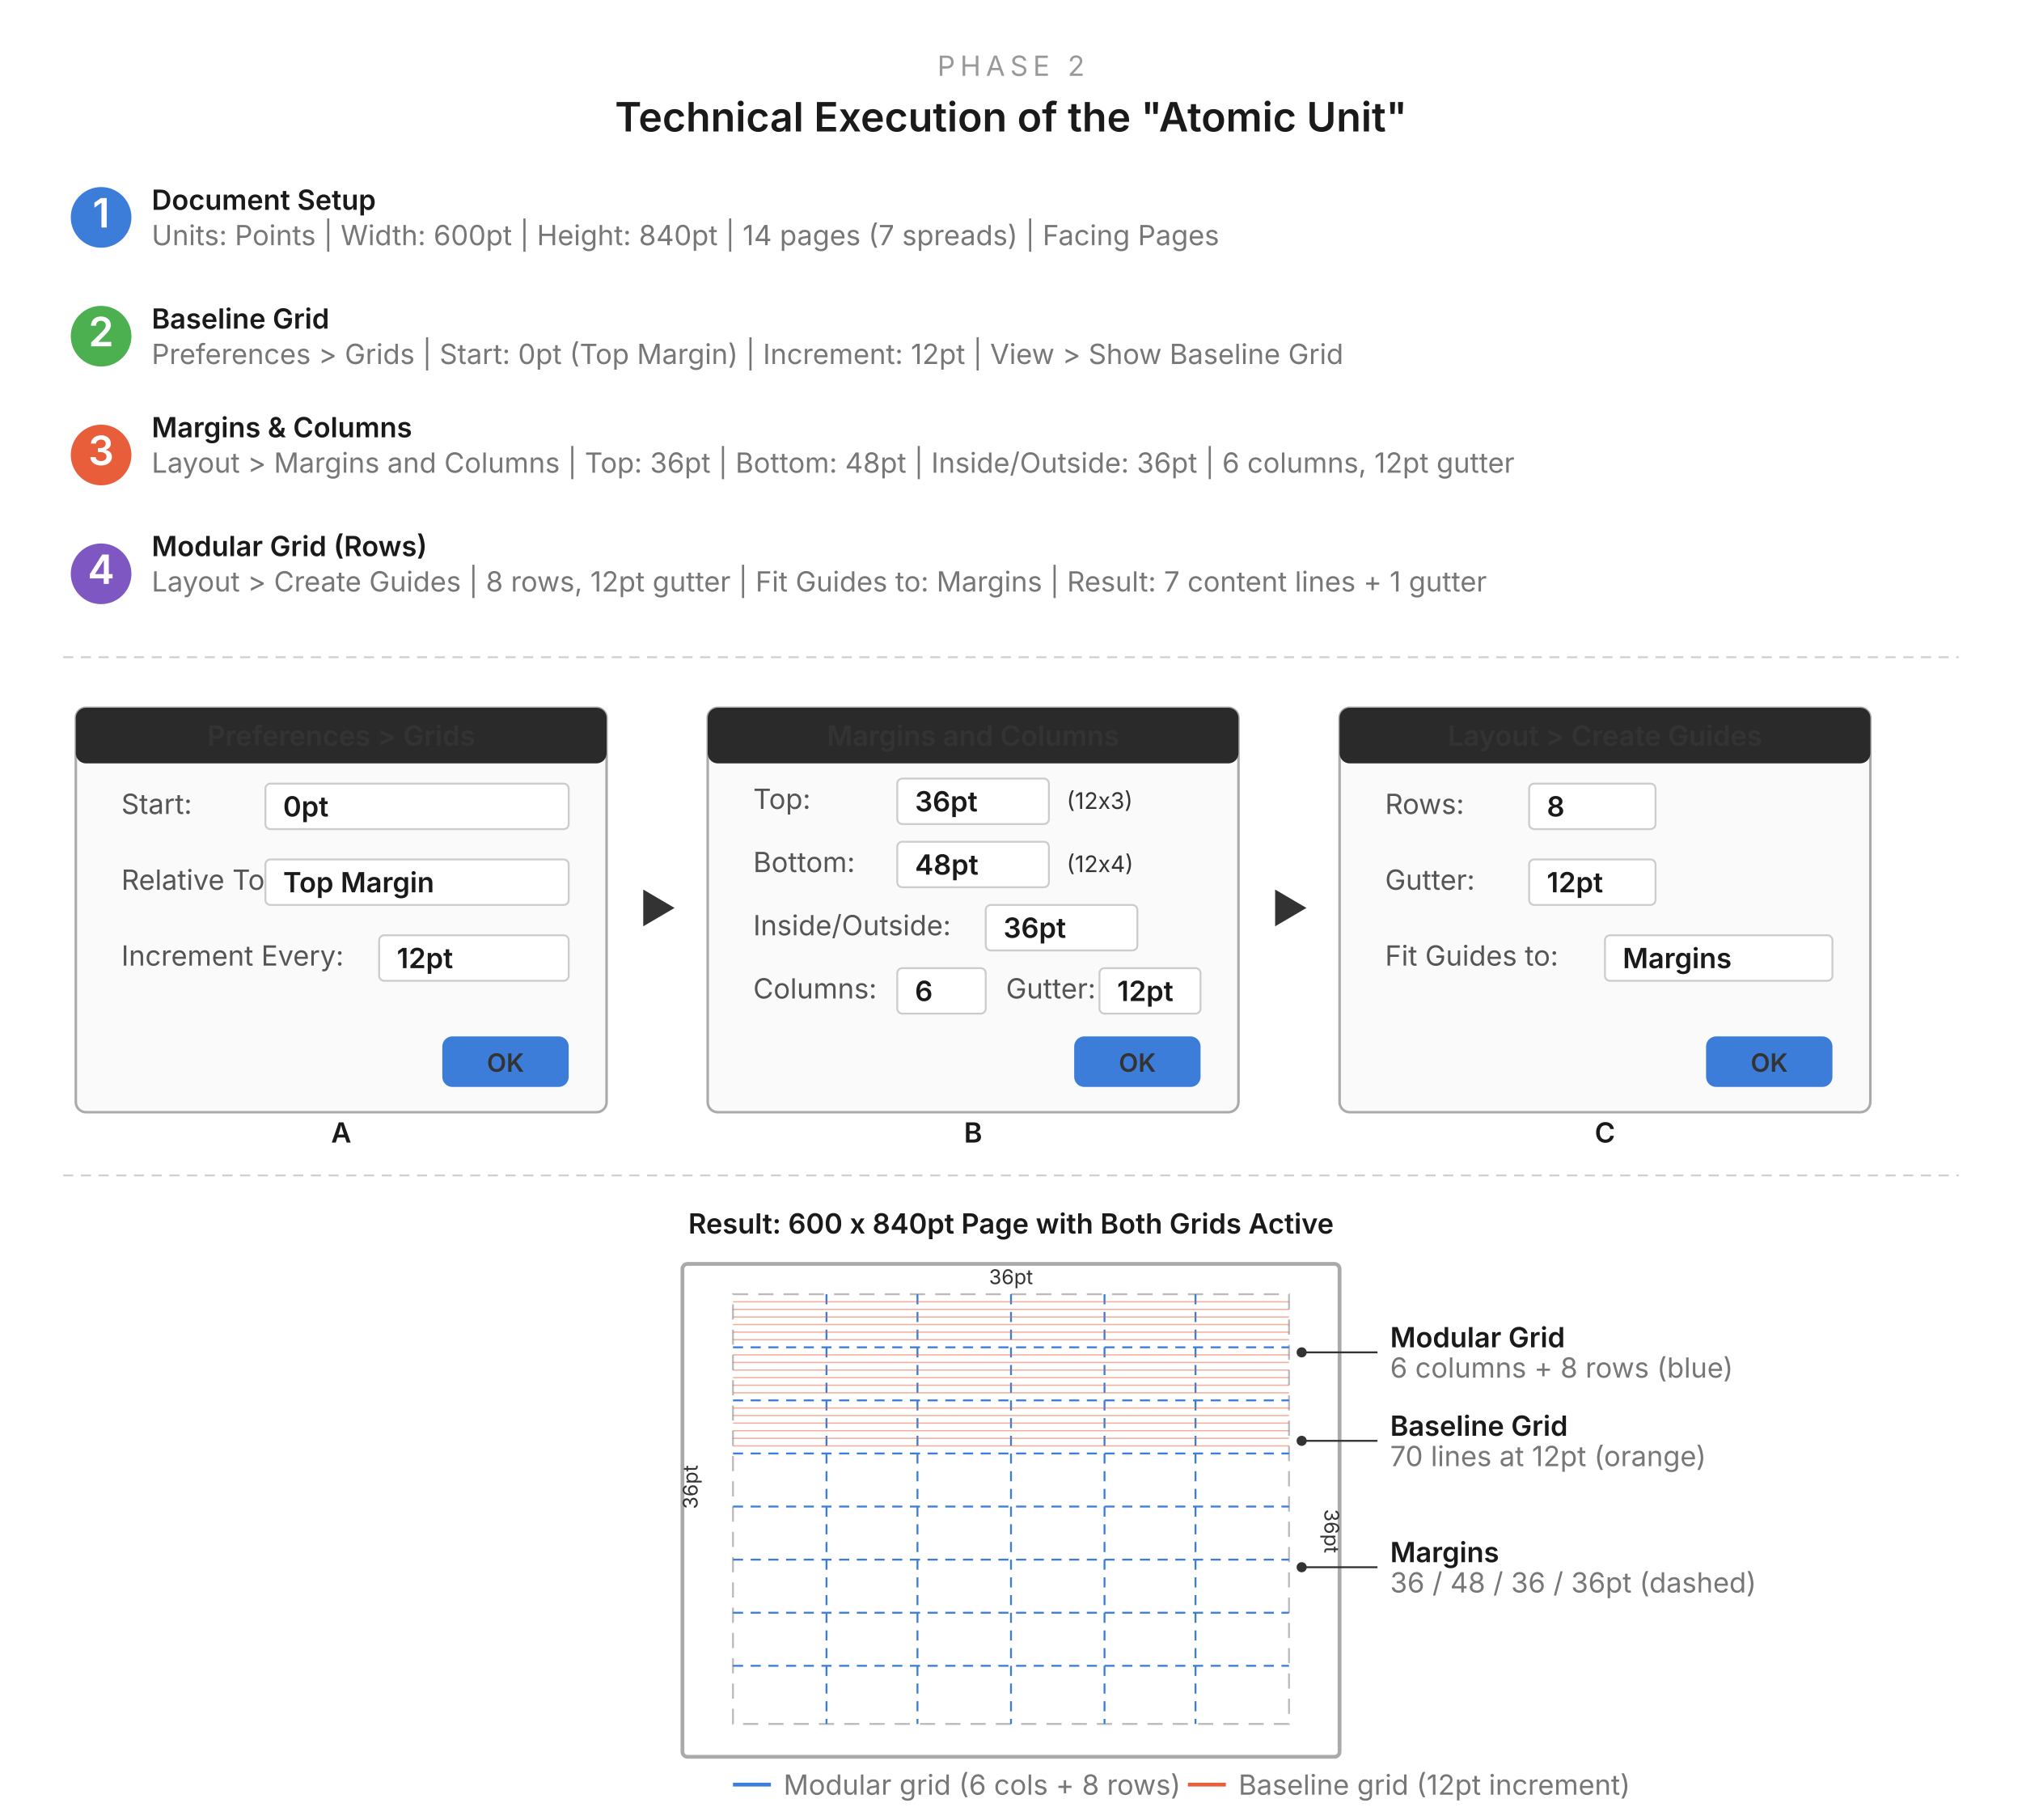
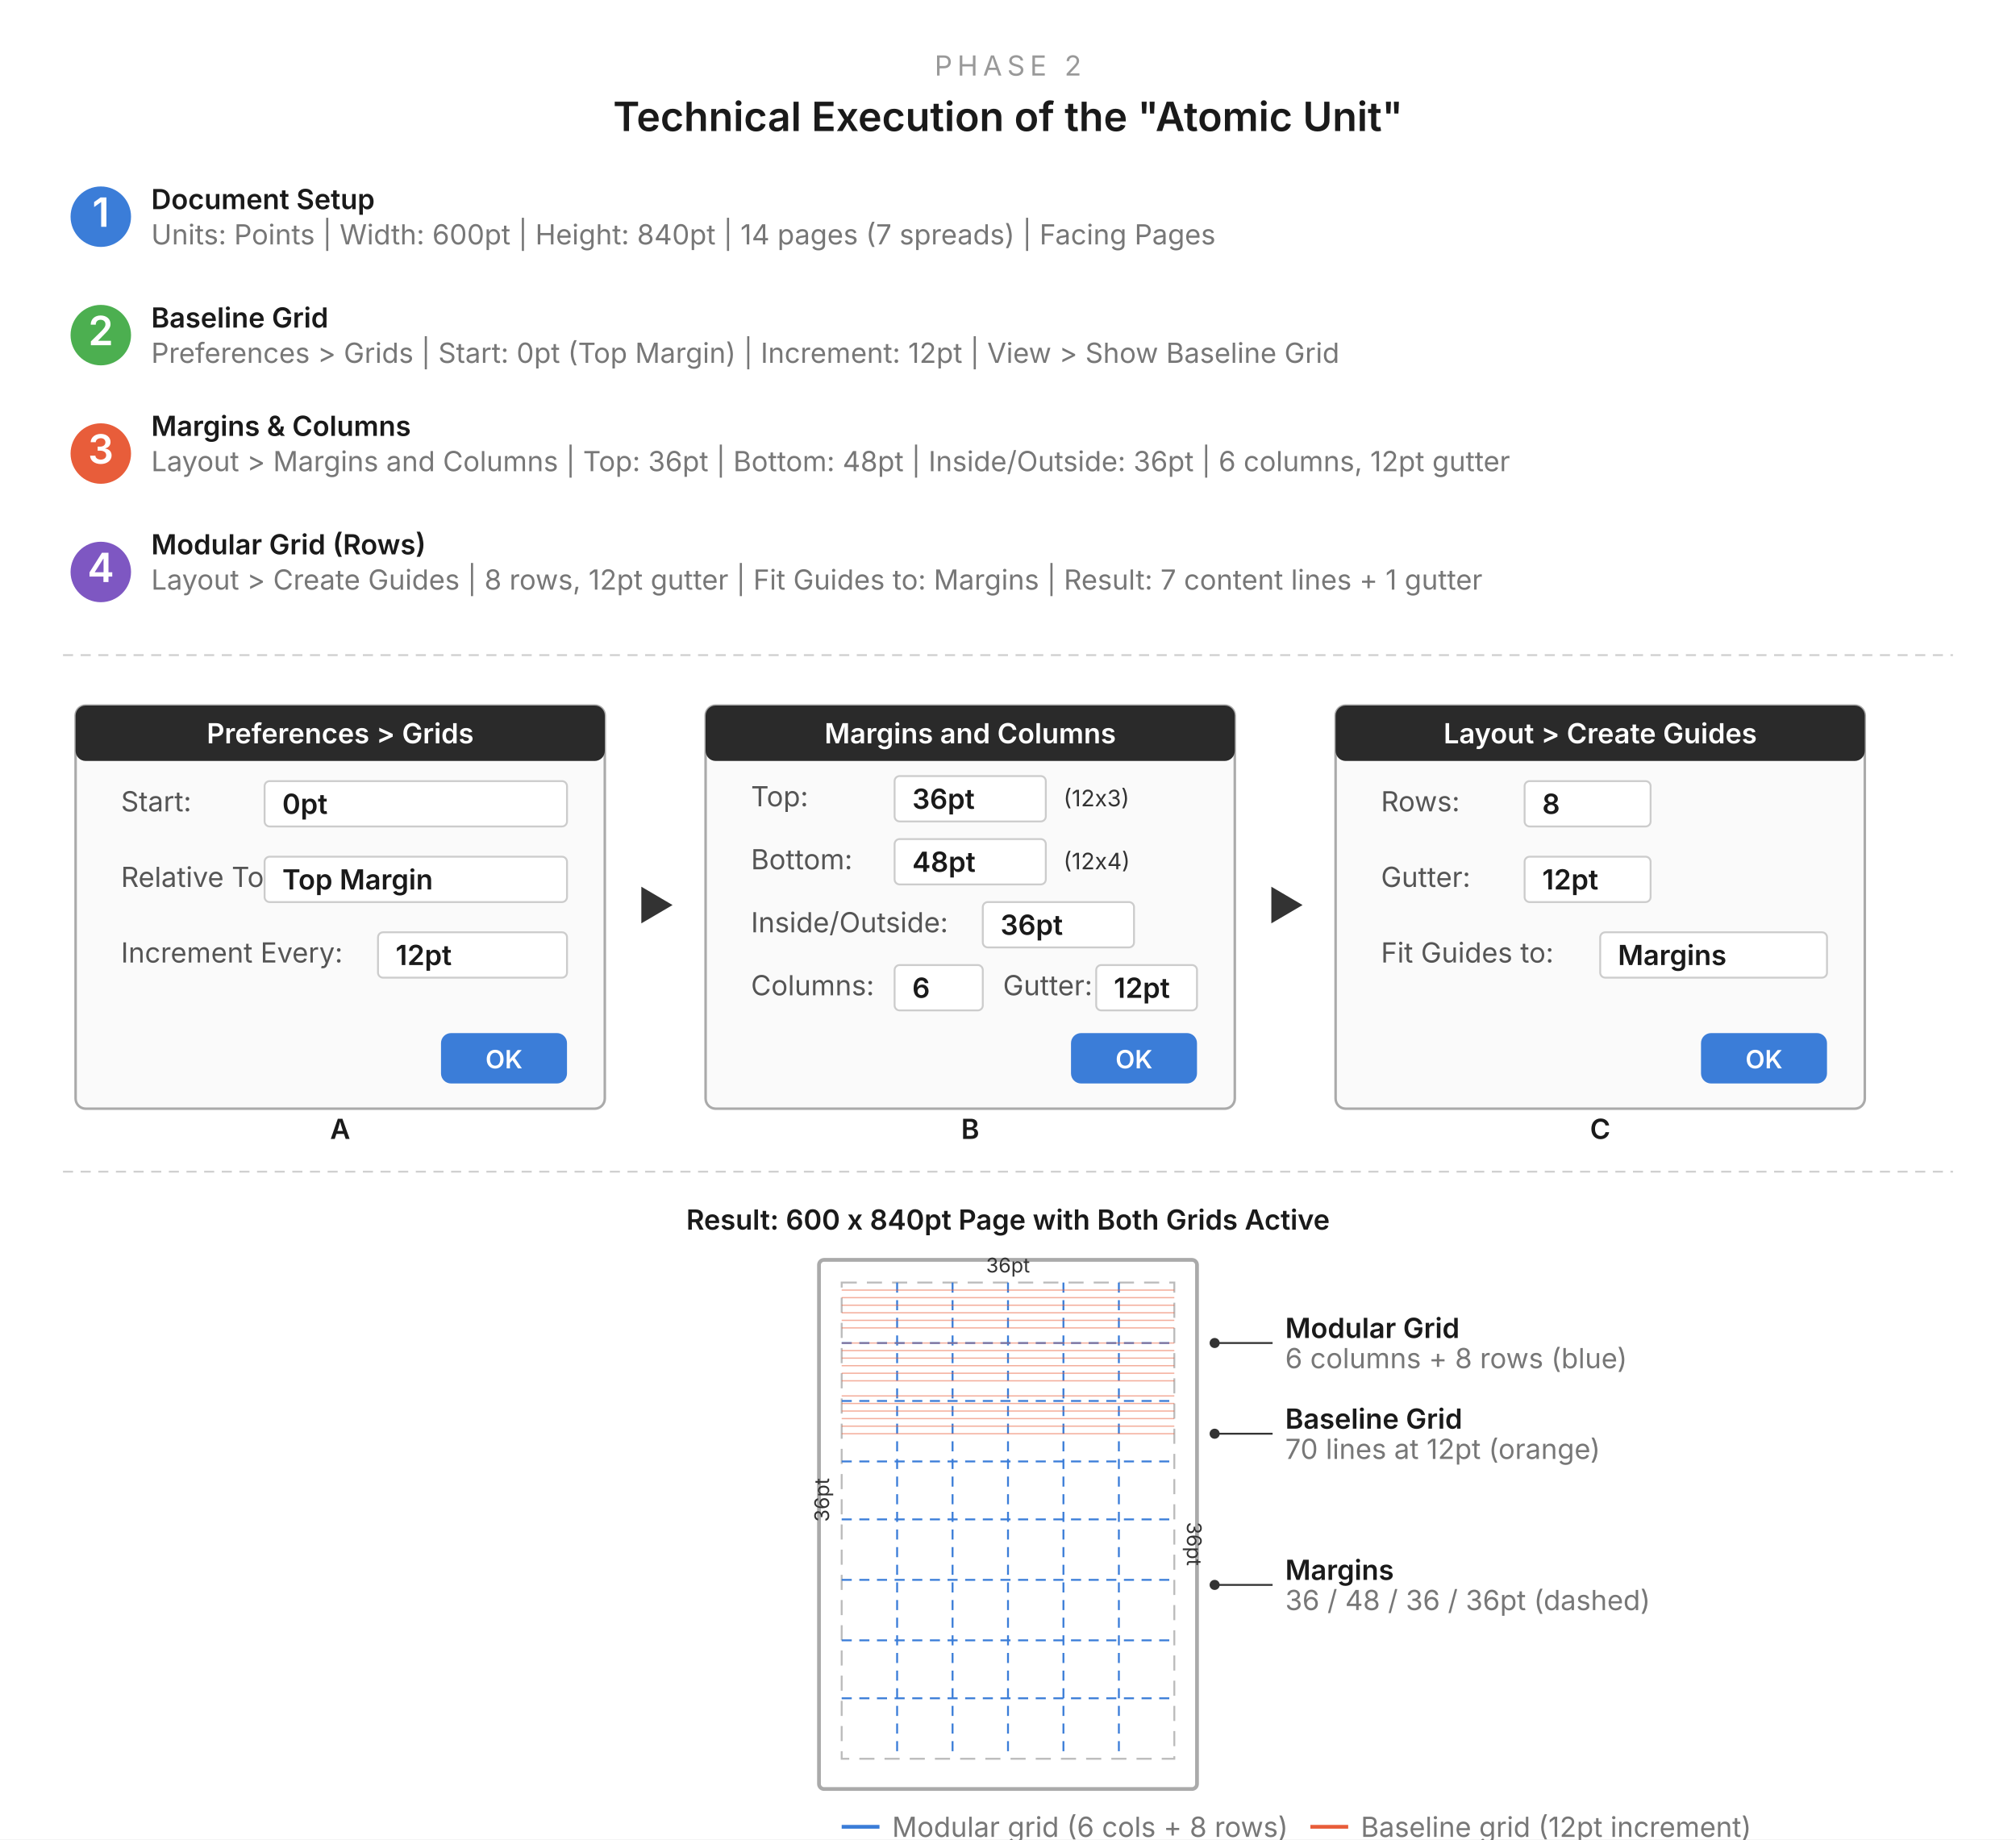
- <svg xmlns="http://www.w3.org/2000/svg" viewBox="0 0 800 720" font-family="'Circular Std','Inter','Helvetica Neue',Arial,sans-serif">
+ <svg xmlns="http://www.w3.org/2000/svg" viewBox="0 0 800 730" font-family="'Circular Std','Inter','Helvetica Neue',Arial,sans-serif">
  <defs>
    <style>
      text { fill: #333; }
      .label { font-size: 11px; fill: #777; }
      .label-bold { font-size: 11px; fill: #1A1A1A; font-weight: 600; }
      .title { font-size: 16px; fill: #1A1A1A; font-weight: 600; }
      .subtitle { font-size: 11px; fill: #999; letter-spacing: 2px; text-transform: uppercase; }
      .step-num { font-size: 16px; fill: white; font-weight: 600; }
+       .white-text { fill: white; font-weight: 600; }
      .step-title { font-size: 11px; fill: #1A1A1A; font-weight: 600; }
      .step-desc { font-size: 11px; fill: #777; }
      .panel-label { font-size: 11px; fill: #1A1A1A; font-weight: 600; }
      .panel-box { fill: #FAFAFA; stroke: #D0D0D0; stroke-width: 1; }
      .dialog-header { fill: #2A2A2A; }
      .dialog-body { fill: #FAFAFA; stroke: #AAAAAA; stroke-width: 1; }
      .field-label { font-size: 11px; fill: #555; }
      .field-value { font-size: 11px; fill: #1A1A1A; font-weight: 600; }
      .accent-fill { fill: #3B7DD8; }
      .accent-green { fill: #4CAF50; }
      .accent-orange { fill: #E85D3A; }
      .accent-purple { fill: #7E57C2; }
      .dim-line { stroke: #D0D0D0; stroke-width: 0.75; stroke-dasharray: 4,3; }
      .baseline-line { stroke: #E85D3A; stroke-width: 0.5; opacity: 0.5; }
      .col-line { stroke: #3B7DD8; stroke-width: 0.75; stroke-dasharray: 4,3; }
      .row-line { stroke: #3B7DD8; stroke-width: 0.75; stroke-dasharray: 4,3; }
      .margin-line { stroke: #BBB; stroke-width: 1; stroke-dasharray: 6,4; }
    </style>
  </defs>
-   <rect width="800" height="720" fill="white" />
+   <rect width="800" height="730" fill="white" />
  <text x="400" y="30" text-anchor="middle" class="subtitle">PHASE 2</text>
  <text x="400" y="52" text-anchor="middle" class="title">Technical Execution of the "Atomic Unit"</text>
  <circle cx="40" cy="86" r="12" class="accent-fill" />
  <text x="40" y="90" text-anchor="middle" class="step-num">1</text>
  <text x="60" y="83" class="step-title">Document Setup</text>
  <text x="60" y="97" class="step-desc">Units: Points | Width: 600pt | Height: 840pt | 14 pages (7 spreads) | Facing Pages</text>
  <circle cx="40" cy="133" r="12" class="accent-green" />
  <text x="40" y="137" text-anchor="middle" class="step-num">2</text>
  <text x="60" y="130" class="step-title">Baseline Grid</text>
  <text x="60" y="144" class="step-desc">Preferences &gt; Grids | Start: 0pt (Top Margin) | Increment: 12pt | View &gt; Show Baseline Grid</text>
  <circle cx="40" cy="180" r="12" class="accent-orange" />
  <text x="40" y="184" text-anchor="middle" class="step-num">3</text>
  <text x="60" y="173" class="step-title">Margins &amp; Columns</text>
  <text x="60" y="187" class="step-desc">Layout &gt; Margins and Columns | Top: 36pt | Bottom: 48pt | Inside/Outside: 36pt | 6 columns, 12pt gutter</text>
  <circle cx="40" cy="227" r="12" class="accent-purple" />
  <text x="40" y="231" text-anchor="middle" class="step-num">4</text>
  <text x="60" y="220" class="step-title">Modular Grid (Rows)</text>
  <text x="60" y="234" class="step-desc">Layout &gt; Create Guides | 8 rows, 12pt gutter | Fit Guides to: Margins | Result: 7 content lines + 1 gutter</text>
  <line x1="25" y1="260" x2="775" y2="260" class="dim-line" />
  <rect x="30" y="280" width="210" height="160" class="dialog-body" rx="4" />
  <rect x="30" y="280" width="210" height="22" rx="4" class="dialog-header" />
-   <text x="135" y="295" text-anchor="middle" font-size="11px" fill="white" font-weight="600">Preferences &gt; Grids</text>
+   <text x="135" y="295" text-anchor="middle" font-size="11px" class="white-text">Preferences &gt; Grids</text>
  <text x="48" y="322" class="field-label">Start:</text>
  <rect x="105" y="310" width="120" height="18" rx="2" fill="white" stroke="#CCC" stroke-width="0.75" />
  <text x="112" y="323" class="field-value">0pt</text>
  <text x="48" y="352" class="field-label">Relative To:</text>
  <rect x="105" y="340" width="120" height="18" rx="2" fill="white" stroke="#CCC" stroke-width="0.75" />
  <text x="112" y="353" class="field-value">Top Margin</text>
  <text x="48" y="382" class="field-label">Increment Every:</text>
  <rect x="150" y="370" width="75" height="18" rx="2" fill="white" stroke="#CCC" stroke-width="0.75" />
  <text x="157" y="383" class="field-value">12pt</text>
  <rect x="175" y="410" width="50" height="20" rx="4" fill="#3B7DD8" />
-   <text x="200" y="424" text-anchor="middle" font-size="10px" fill="white" font-weight="600">OK</text>
+   <text x="200" y="424" text-anchor="middle" font-size="10px" class="white-text">OK</text>
  <text x="253" y="365" font-size="16px" fill="#999">▶</text>
  <rect x="280" y="280" width="210" height="160" class="dialog-body" rx="4" />
  <rect x="280" y="280" width="210" height="22" rx="4" class="dialog-header" />
-   <text x="385" y="295" text-anchor="middle" font-size="11px" fill="white" font-weight="600">Margins and Columns</text>
+   <text x="385" y="295" text-anchor="middle" font-size="11px" class="white-text">Margins and Columns</text>
  <text x="298" y="320" class="field-label">Top:</text>
  <rect x="355" y="308" width="60" height="18" rx="2" fill="white" stroke="#CCC" stroke-width="0.75" />
  <text x="362" y="321" class="field-value">36pt</text>
  <text x="422" y="320" font-size="9px" fill="#999">(12x3)</text>
  <text x="298" y="345" class="field-label">Bottom:</text>
  <rect x="355" y="333" width="60" height="18" rx="2" fill="white" stroke="#CCC" stroke-width="0.75" />
  <text x="362" y="346" class="field-value">48pt</text>
  <text x="422" y="345" font-size="9px" fill="#999">(12x4)</text>
  <text x="298" y="370" class="field-label">Inside/Outside:</text>
  <rect x="390" y="358" width="60" height="18" rx="2" fill="white" stroke="#CCC" stroke-width="0.75" />
  <text x="397" y="371" class="field-value">36pt</text>
  <text x="298" y="395" class="field-label">Columns:</text>
  <rect x="355" y="383" width="35" height="18" rx="2" fill="white" stroke="#CCC" stroke-width="0.75" />
  <text x="362" y="396" class="field-value">6</text>
  <text x="398" y="395" class="field-label">Gutter:</text>
  <rect x="435" y="383" width="40" height="18" rx="2" fill="white" stroke="#CCC" stroke-width="0.75" />
  <text x="442" y="396" class="field-value">12pt</text>
  <rect x="425" y="410" width="50" height="20" rx="4" fill="#3B7DD8" />
-   <text x="450" y="424" text-anchor="middle" font-size="10px" fill="white" font-weight="600">OK</text>
+   <text x="450" y="424" text-anchor="middle" font-size="10px" class="white-text">OK</text>
  <text x="503" y="365" font-size="16px" fill="#999">▶</text>
  <rect x="530" y="280" width="210" height="160" class="dialog-body" rx="4" />
  <rect x="530" y="280" width="210" height="22" rx="4" class="dialog-header" />
-   <text x="635" y="295" text-anchor="middle" font-size="11px" fill="white" font-weight="600">Layout &gt; Create Guides</text>
+   <text x="635" y="295" text-anchor="middle" font-size="11px" class="white-text">Layout &gt; Create Guides</text>
  <text x="548" y="322" class="field-label">Rows:</text>
  <rect x="605" y="310" width="50" height="18" rx="2" fill="white" stroke="#CCC" stroke-width="0.75" />
  <text x="612" y="323" class="field-value">8</text>
  <text x="548" y="352" class="field-label">Gutter:</text>
  <rect x="605" y="340" width="50" height="18" rx="2" fill="white" stroke="#CCC" stroke-width="0.75" />
  <text x="612" y="353" class="field-value">12pt</text>
  <text x="548" y="382" class="field-label">Fit Guides to:</text>
  <rect x="635" y="370" width="90" height="18" rx="2" fill="white" stroke="#CCC" stroke-width="0.75" />
  <text x="642" y="383" class="field-value">Margins</text>
  <rect x="675" y="410" width="50" height="20" rx="4" fill="#3B7DD8" />
-   <text x="700" y="424" text-anchor="middle" font-size="10px" fill="white" font-weight="600">OK</text>
+   <text x="700" y="424" text-anchor="middle" font-size="10px" class="white-text">OK</text>
  <text x="135" y="452" text-anchor="middle" class="label-bold">A</text>
  <text x="385" y="452" text-anchor="middle" class="label-bold">B</text>
  <text x="635" y="452" text-anchor="middle" class="label-bold">C</text>
  <line x1="25" y1="465" x2="775" y2="465" class="dim-line" />
  <text x="400" y="488" text-anchor="middle" class="label-bold">Result: 600 x 840pt Page with Both Grids Active</text>
-   <rect x="270" y="500" width="260" height="195" fill="white" stroke="#AAAAAA" stroke-width="1.5" rx="2" />
-   <rect x="290" y="512" width="220" height="170" fill="none" stroke="#BBB" stroke-width="0.75" stroke-dasharray="6,4" />
-   <text x="400" y="508" text-anchor="middle" font-size="8px" fill="#BBB">36pt</text>
-   <text x="276" y="597" font-size="8px" fill="#BBB" transform="rotate(-90,276,597)">36pt</text>
-   <text x="524" y="597" font-size="8px" fill="#BBB" transform="rotate(90,524,597)">36pt</text>
-   <line x1="327" y1="512" x2="327" y2="682" class="col-line" />
-   <line x1="363" y1="512" x2="363" y2="682" class="col-line" />
-   <line x1="400" y1="512" x2="400" y2="682" class="col-line" />
-   <line x1="437" y1="512" x2="437" y2="682" class="col-line" />
-   <line x1="473" y1="512" x2="473" y2="682" class="col-line" />
-   <line x1="290" y1="533" x2="510" y2="533" class="row-line" />
-   <line x1="290" y1="554" x2="510" y2="554" class="row-line" />
-   <line x1="290" y1="575" x2="510" y2="575" class="row-line" />
-   <line x1="290" y1="596" x2="510" y2="596" class="row-line" />
-   <line x1="290" y1="617" x2="510" y2="617" class="row-line" />
-   <line x1="290" y1="638" x2="510" y2="638" class="row-line" />
-   <line x1="290" y1="659" x2="510" y2="659" class="row-line" />
-   <line x1="290" y1="515" x2="510" y2="515" class="baseline-line" />
-   <line x1="290" y1="518" x2="510" y2="518" class="baseline-line" />
-   <line x1="290" y1="521" x2="510" y2="521" class="baseline-line" />
-   <line x1="290" y1="524" x2="510" y2="524" class="baseline-line" />
-   <line x1="290" y1="527" x2="510" y2="527" class="baseline-line" />
-   <line x1="290" y1="530" x2="510" y2="530" class="baseline-line" />
-   <line x1="290" y1="536" x2="510" y2="536" class="baseline-line" />
-   <line x1="290" y1="539" x2="510" y2="539" class="baseline-line" />
-   <line x1="290" y1="542" x2="510" y2="542" class="baseline-line" />
-   <line x1="290" y1="545" x2="510" y2="545" class="baseline-line" />
-   <line x1="290" y1="548" x2="510" y2="548" class="baseline-line" />
-   <line x1="290" y1="551" x2="510" y2="551" class="baseline-line" />
-   <line x1="290" y1="557" x2="510" y2="557" class="baseline-line" />
-   <line x1="290" y1="560" x2="510" y2="560" class="baseline-line" />
-   <line x1="290" y1="563" x2="510" y2="563" class="baseline-line" />
-   <line x1="290" y1="566" x2="510" y2="566" class="baseline-line" />
-   <line x1="290" y1="569" x2="510" y2="569" class="baseline-line" />
-   <line x1="290" y1="572" x2="510" y2="572" class="baseline-line" />
-   <line x1="515" y1="535" x2="545" y2="535" stroke="#333" stroke-width="0.75" />
-   <circle cx="515" cy="535" r="2" fill="#333" />
-   <text x="550" y="533" class="label-bold">Modular Grid</text>
-   <text x="550" y="545" class="label">6 columns + 8 rows (blue)</text>
-   <line x1="515" y1="570" x2="545" y2="570" stroke="#333" stroke-width="0.75" />
-   <circle cx="515" cy="570" r="2" fill="#333" />
-   <text x="550" y="568" class="label-bold">Baseline Grid</text>
-   <text x="550" y="580" class="label">70 lines at 12pt (orange)</text>
-   <line x1="515" y1="620" x2="545" y2="620" stroke="#333" stroke-width="0.75" />
-   <circle cx="515" cy="620" r="2" fill="#333" />
-   <text x="550" y="618" class="label-bold">Margins</text>
-   <text x="550" y="630" class="label">36 / 48 / 36 / 36pt (dashed)</text>
-   <line x1="290" y1="706" x2="305" y2="706" stroke="#3B7DD8" stroke-width="1.5" />
-   <text x="310" y="710" class="label">Modular grid (6 cols + 8 rows)</text>
-   <line x1="470" y1="706" x2="485" y2="706" stroke="#E85D3A" stroke-width="1.5" />
-   <text x="490" y="710" class="label">Baseline grid (12pt increment)</text>
+   <rect x="325" y="500" width="150" height="210" fill="white" stroke="#AAAAAA" stroke-width="1.5" rx="2" />
+   <rect x="334" y="509" width="132" height="189" fill="none" stroke="#BBB" stroke-width="0.75" stroke-dasharray="6,4" />
+   <text x="400" y="505" text-anchor="middle" font-size="8px" fill="#BBB">36pt</text>
+   <text x="329" y="604" font-size="8px" fill="#BBB" transform="rotate(-90,329,604)">36pt</text>
+   <text x="471" y="604" font-size="8px" fill="#BBB" transform="rotate(90,471,604)">36pt</text>
+   <line x1="356" y1="509" x2="356" y2="698" class="col-line" />
+   <line x1="378" y1="509" x2="378" y2="698" class="col-line" />
+   <line x1="400" y1="509" x2="400" y2="698" class="col-line" />
+   <line x1="422" y1="509" x2="422" y2="698" class="col-line" />
+   <line x1="444" y1="509" x2="444" y2="698" class="col-line" />
+   <line x1="334" y1="533" x2="466" y2="533" class="row-line" />
+   <line x1="334" y1="556" x2="466" y2="556" class="row-line" />
+   <line x1="334" y1="580" x2="466" y2="580" class="row-line" />
+   <line x1="334" y1="603" x2="466" y2="603" class="row-line" />
+   <line x1="334" y1="627" x2="466" y2="627" class="row-line" />
+   <line x1="334" y1="651" x2="466" y2="651" class="row-line" />
+   <line x1="334" y1="674" x2="466" y2="674" class="row-line" />
+   <line x1="334" y1="512" x2="466" y2="512" class="baseline-line" />
+   <line x1="334" y1="515" x2="466" y2="515" class="baseline-line" />
+   <line x1="334" y1="518" x2="466" y2="518" class="baseline-line" />
+   <line x1="334" y1="521" x2="466" y2="521" class="baseline-line" />
+   <line x1="334" y1="524" x2="466" y2="524" class="baseline-line" />
+   <line x1="334" y1="527" x2="466" y2="527" class="baseline-line" />
+   <line x1="334" y1="533" x2="466" y2="533" class="baseline-line" />
+   <line x1="334" y1="536" x2="466" y2="536" class="baseline-line" />
+   <line x1="334" y1="539" x2="466" y2="539" class="baseline-line" />
+   <line x1="334" y1="542" x2="466" y2="542" class="baseline-line" />
+   <line x1="334" y1="545" x2="466" y2="545" class="baseline-line" />
+   <line x1="334" y1="548" x2="466" y2="548" class="baseline-line" />
+   <line x1="334" y1="554" x2="466" y2="554" class="baseline-line" />
+   <line x1="334" y1="557" x2="466" y2="557" class="baseline-line" />
+   <line x1="334" y1="560" x2="466" y2="560" class="baseline-line" />
+   <line x1="334" y1="563" x2="466" y2="563" class="baseline-line" />
+   <line x1="334" y1="566" x2="466" y2="566" class="baseline-line" />
+   <line x1="334" y1="569" x2="466" y2="569" class="baseline-line" />
+   <line x1="482" y1="533" x2="505" y2="533" stroke="#333" stroke-width="0.75" />
+   <circle cx="482" cy="533" r="2" fill="#333" />
+   <text x="510" y="531" class="label-bold">Modular Grid</text>
+   <text x="510" y="543" class="label">6 columns + 8 rows (blue)</text>
+   <line x1="482" y1="569" x2="505" y2="569" stroke="#333" stroke-width="0.75" />
+   <circle cx="482" cy="569" r="2" fill="#333" />
+   <text x="510" y="567" class="label-bold">Baseline Grid</text>
+   <text x="510" y="579" class="label">70 lines at 12pt (orange)</text>
+   <line x1="482" y1="629" x2="505" y2="629" stroke="#333" stroke-width="0.75" />
+   <circle cx="482" cy="629" r="2" fill="#333" />
+   <text x="510" y="627" class="label-bold">Margins</text>
+   <text x="510" y="639" class="label">36 / 48 / 36 / 36pt (dashed)</text>
+   <line x1="334" y1="725" x2="349" y2="725" stroke="#3B7DD8" stroke-width="1.5" />
+   <text x="354" y="729" class="label">Modular grid (6 cols + 8 rows)</text>
+   <line x1="520" y1="725" x2="535" y2="725" stroke="#E85D3A" stroke-width="1.5" />
+   <text x="540" y="729" class="label">Baseline grid (12pt increment)</text>
</svg>
